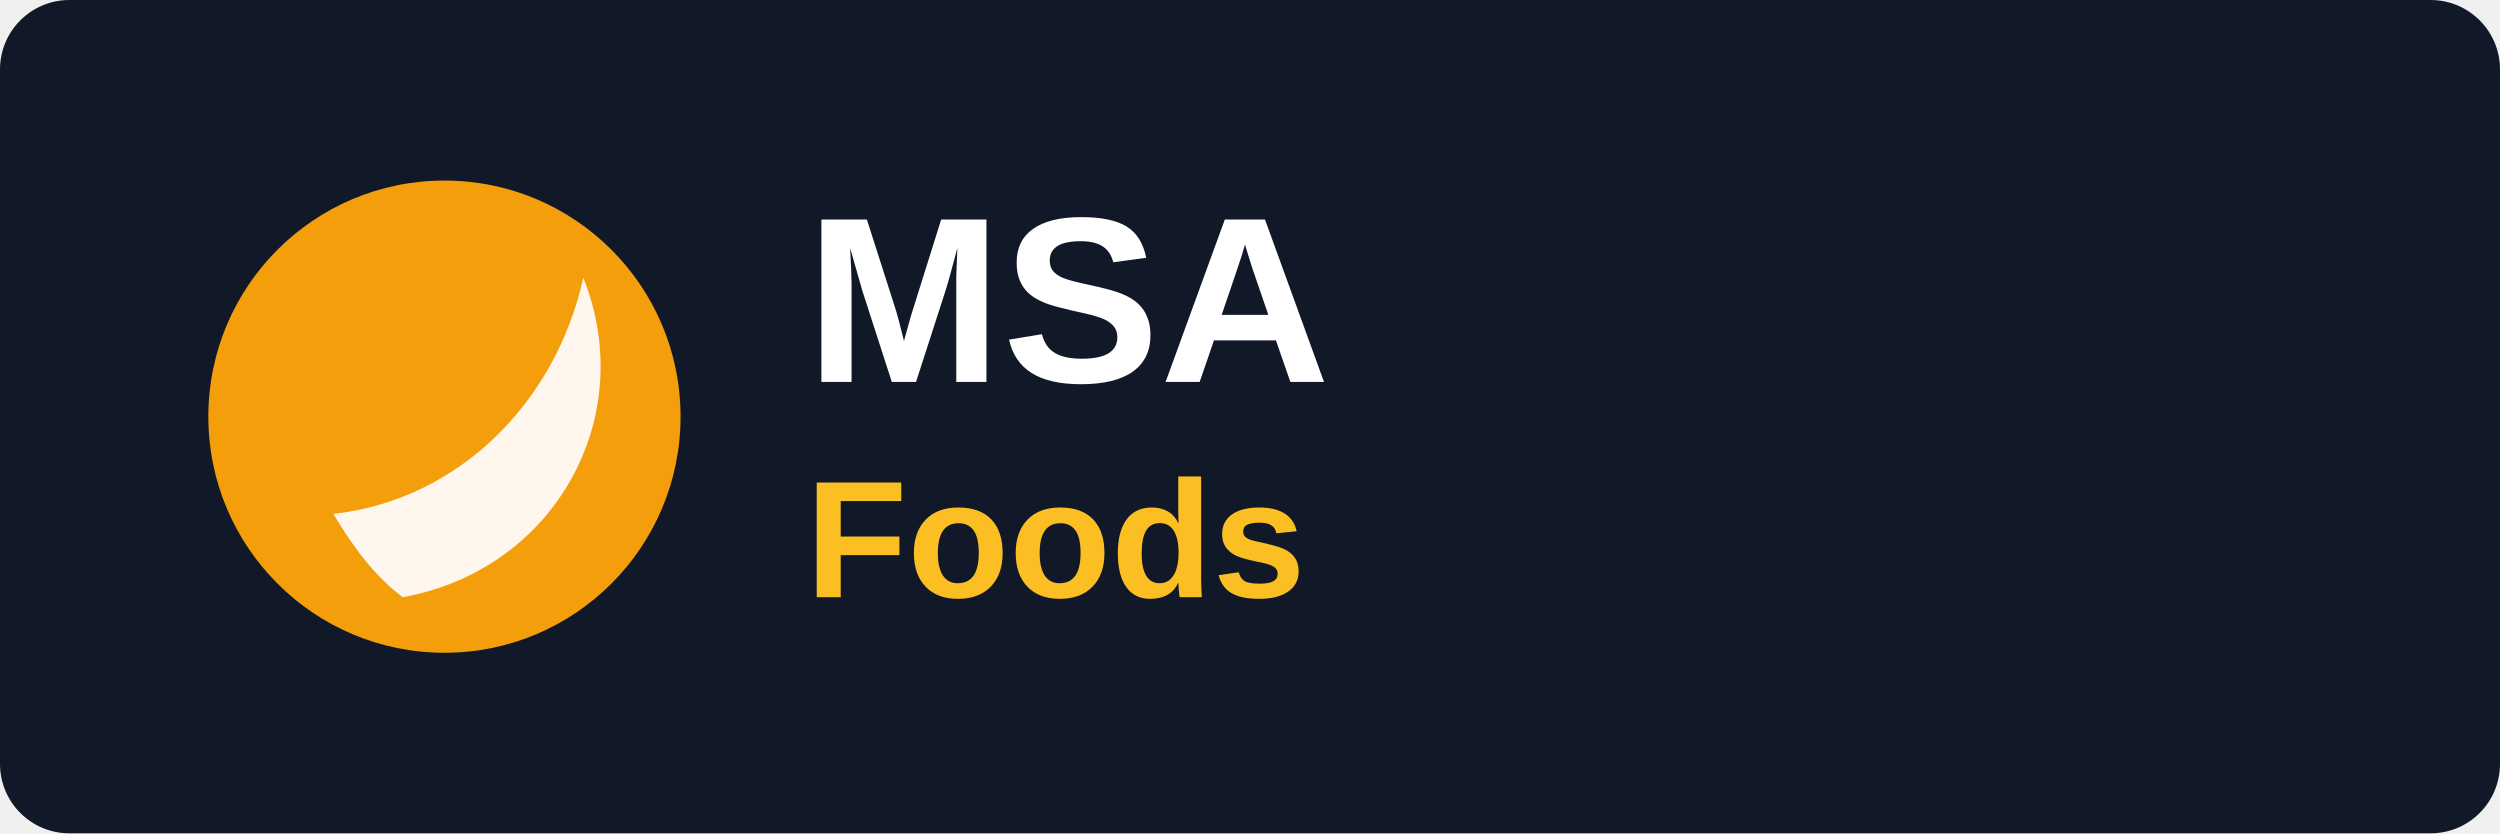
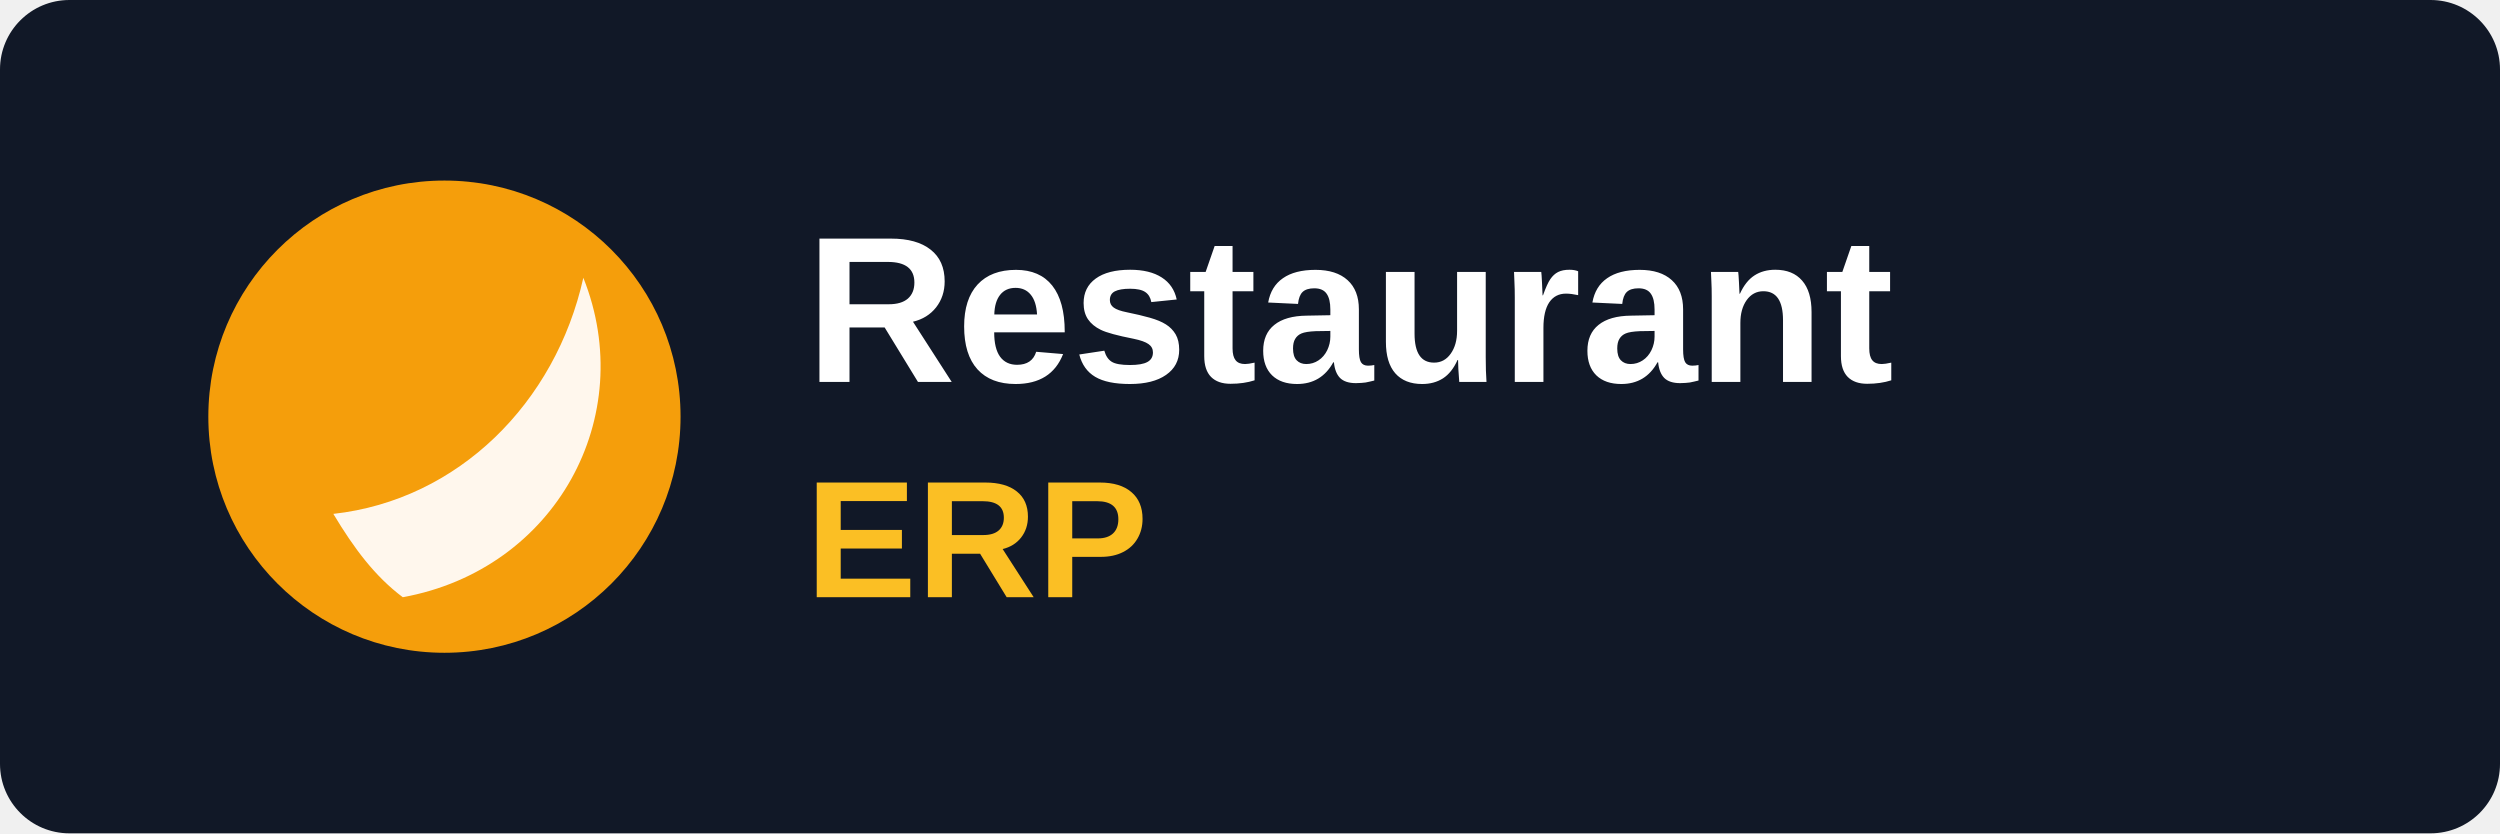
- <svg xmlns="http://www.w3.org/2000/svg" width="360" height="120" viewBox="0 0 360 120" role="img" aria-label="MSA Foods">
+ <svg xmlns="http://www.w3.org/2000/svg" width="360" height="120" viewBox="0 0 360 120" role="img" aria-label="Restaurant ERP">
  <rect width="360" height="120" rx="10" fill="#111827" />
  <circle cx="64" cy="60" r="34" fill="#f59e0b" />
  <path d="M48 74c18-2 32-16 36-34 8 20-4 42-26 46-4-3-7-7-10-12z" fill="#fff7ed" />
-   <text x="116" y="55" fill="#ffffff" font-family="Arial, sans-serif" font-size="34" font-weight="700">MSA</text>
-   <text x="116" y="86" fill="#fbbf24" font-family="Arial, sans-serif" font-size="24" font-weight="600">Foods</text>
+   <text x="116" y="55" fill="#ffffff" font-family="Arial, sans-serif" font-size="30" font-weight="700">Restaurant</text>
+   <text x="116" y="86" fill="#fbbf24" font-family="Arial, sans-serif" font-size="24" font-weight="600">ERP</text>
</svg>
